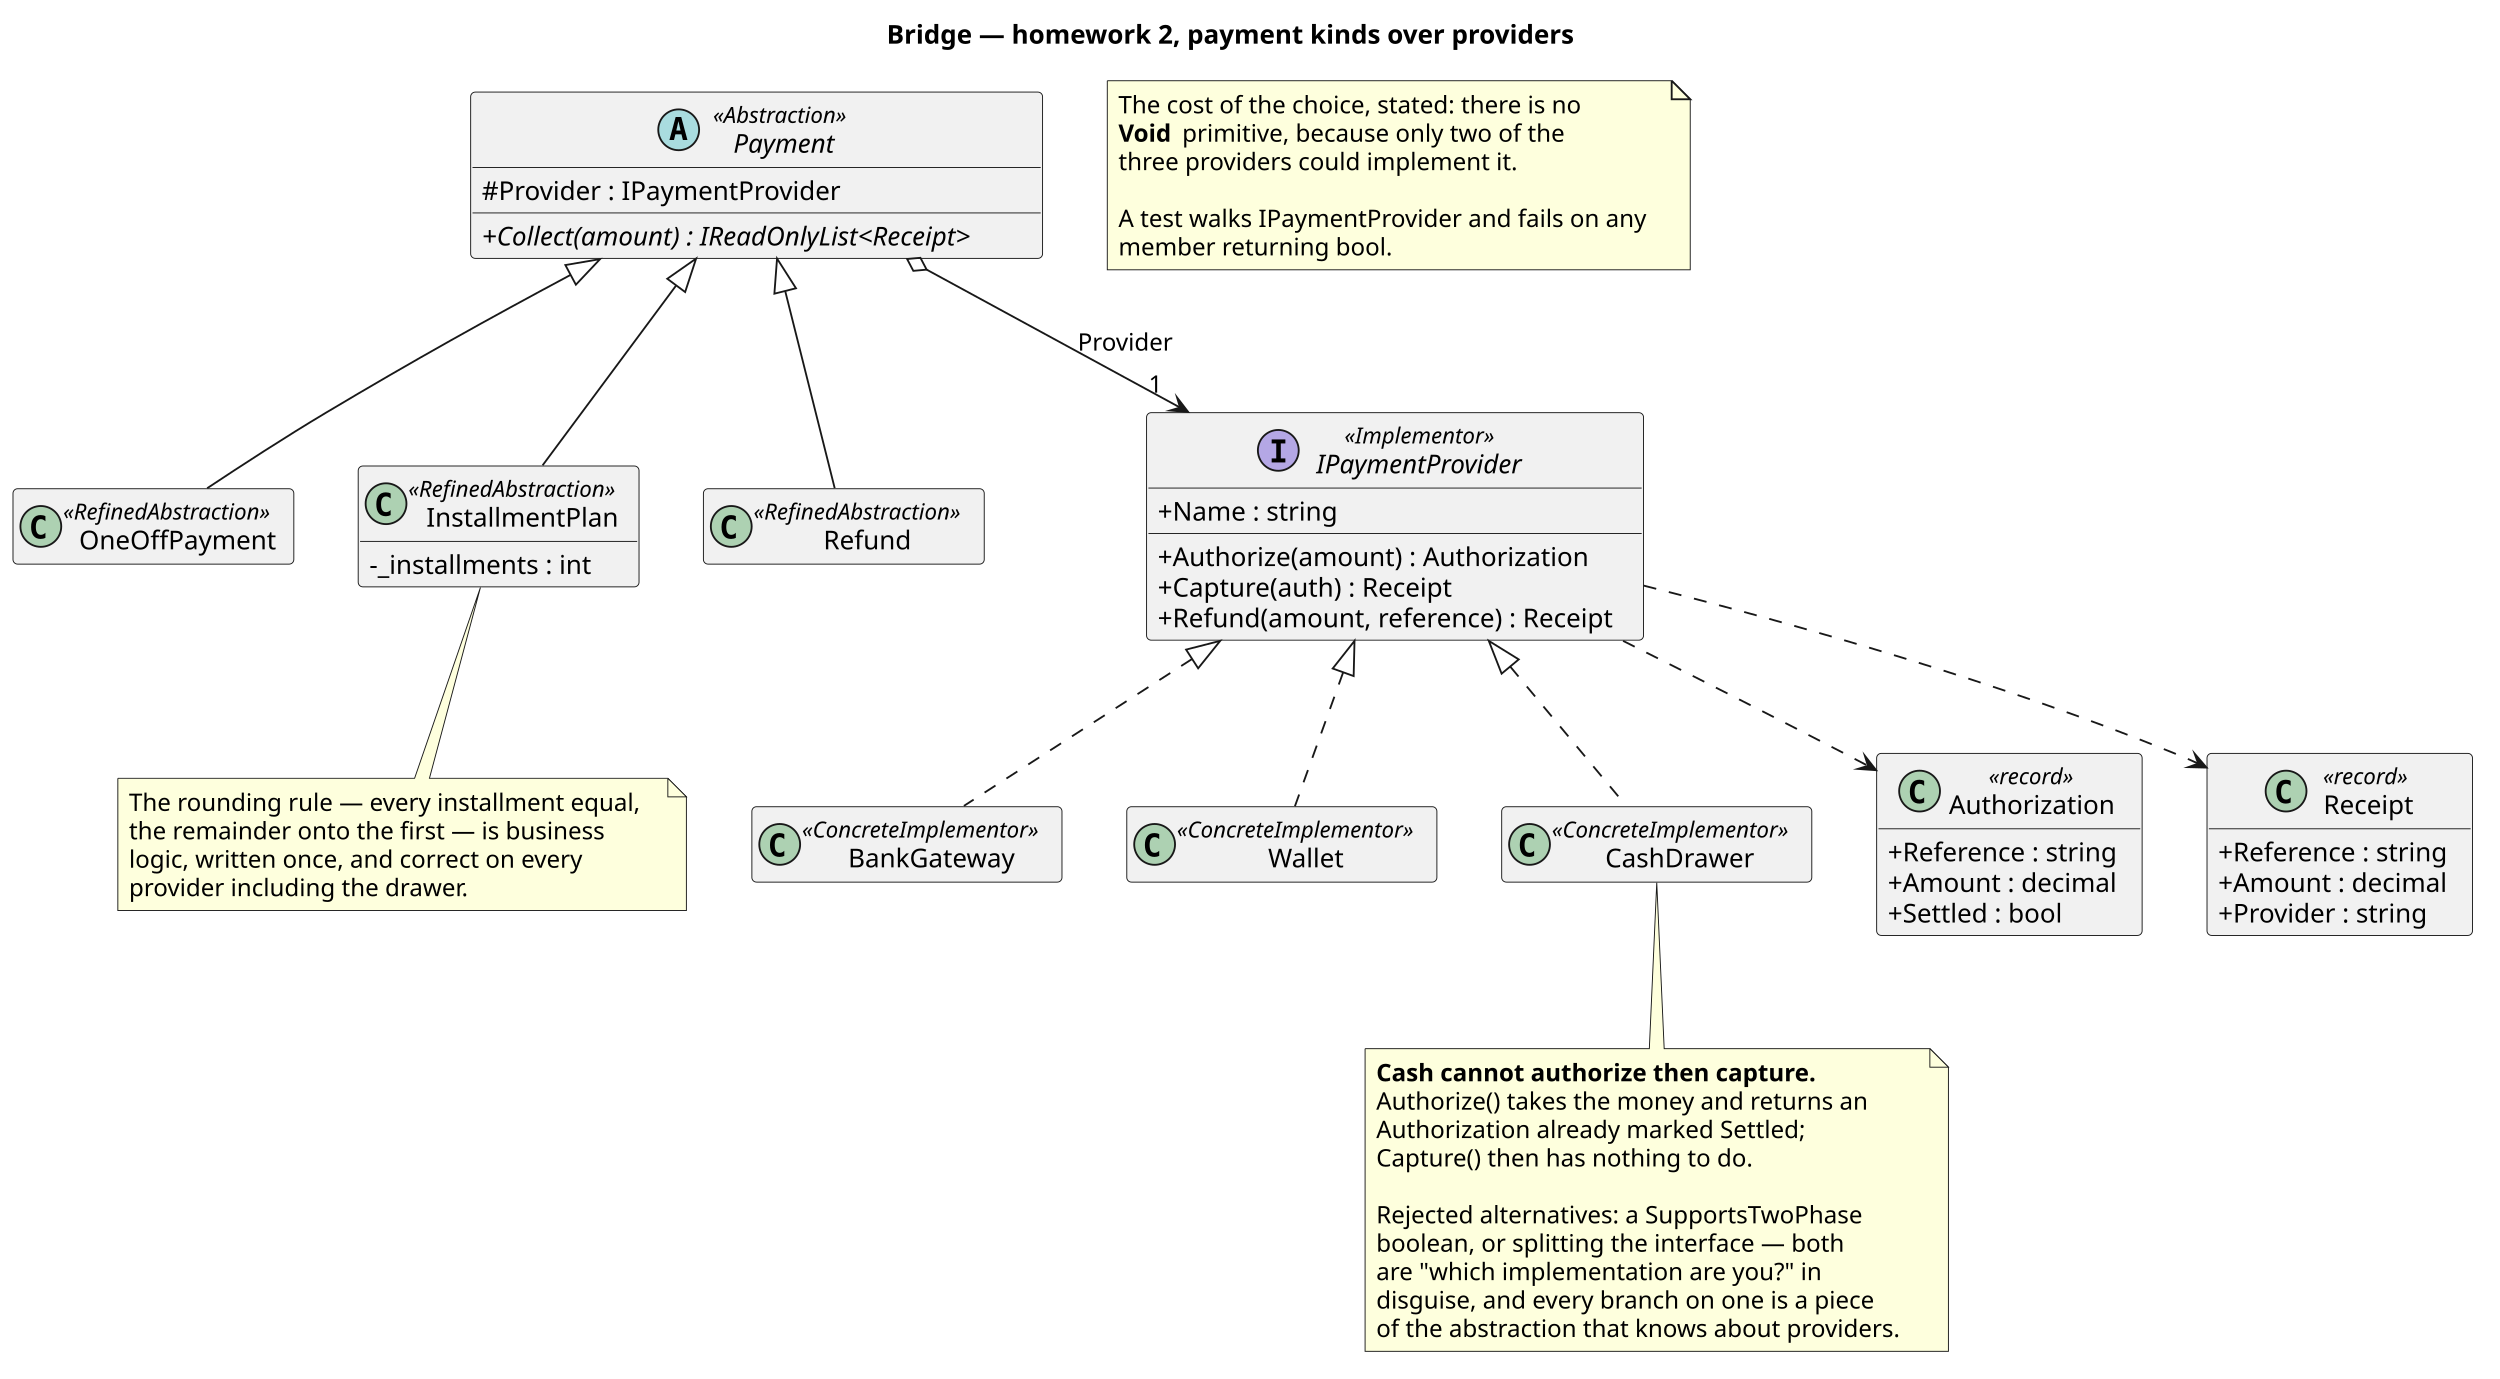
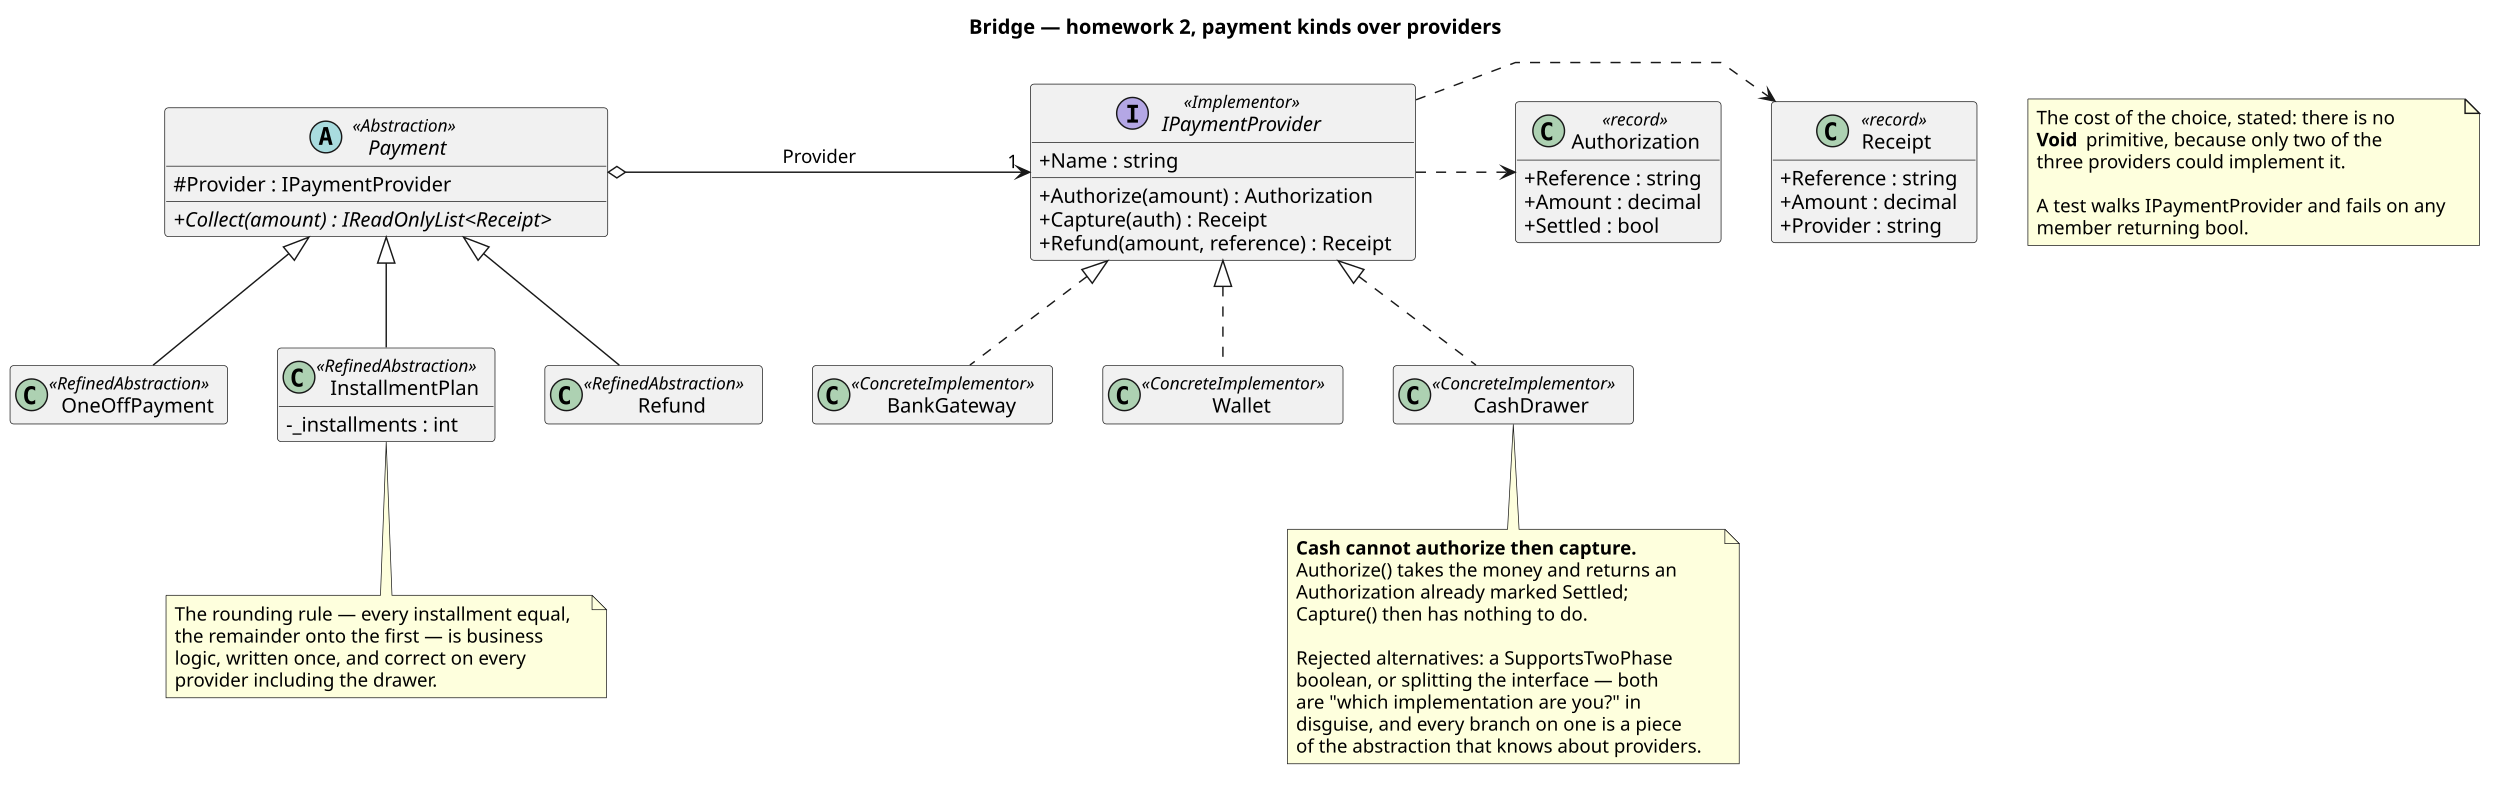
- <svg xmlns="http://www.w3.org/2000/svg" contentStyleType="text/css" data-diagram-type="CLASS" height="743px" preserveAspectRatio="none" style="width:1347px;height:743px;background:#FFFFFF;" version="1.1" viewBox="0 0 1347 743" width="1347px" zoomAndPan="magnify">
+ <svg xmlns="http://www.w3.org/2000/svg" contentStyleType="text/css" data-diagram-type="CLASS" height="546px" preserveAspectRatio="none" style="width:1739px;height:546px;background:#FFFFFF;" version="1.1" viewBox="0 0 1739 546" width="1739px" zoomAndPan="magnify">
  <defs />
  <g>
-     <g class="title" data-source-line="3">
-       <text fill="#000000" font-family="sans-serif" font-size="14" font-weight="700" lengthAdjust="spacing" textLength="384.733" x="477.722" y="23.535">Bridge — homework 2, payment kinds over providers</text>
+     <g class="title" data-source-line="4">
+       <text fill="#000000" font-family="sans-serif" font-size="14" font-weight="700" lengthAdjust="spacing" textLength="384.733" x="673.984" y="23.535">Bridge — homework 2, payment kinds over providers</text>
    </g>
-     <g class="entity" data-qualified-name="Payment" data-source-line="6" id="ent0001">
-       <rect fill="#F1F1F1" height="89.598" rx="2.5" ry="2.5" style="stroke:#181818;stroke-width:0.5;" width="308.14" x="253.59" y="49.618" />
-       <ellipse cx="365.675" cy="69.929" fill="#A9DCDF" rx="11" ry="11" style="stroke:#181818;stroke-width:1;" />
-       <path d="M365.538,65.277 L364.384,70.349 L366.7,70.349 Z M364.044,63.036 L367.04,63.036 L370.385,75.429 L367.937,75.429 L367.173,72.366 L363.894,72.366 L363.147,75.429 L360.698,75.429 Z " fill="#000000" />
-       <text fill="#000000" font-family="sans-serif" font-size="12" font-style="italic" lengthAdjust="spacing" textLength="79.471" x="384.175" y="66.22">«Abstraction»</text>
-       <text fill="#000000" font-family="sans-serif" font-size="14" font-style="italic" lengthAdjust="spacing" textLength="57.579" x="395.12" y="82.286">Payment</text>
-       <line style="stroke:#181818;stroke-width:0.5;" x1="254.59" x2="560.73" y1="90.239" y2="90.239" />
-       <text fill="#000000" font-family="sans-serif" font-size="14" lengthAdjust="spacing" textLength="195.152" x="259.59" y="107.775">#Provider : IPaymentProvider</text>
-       <line style="stroke:#181818;stroke-width:0.5;" x1="254.59" x2="560.73" y1="114.728" y2="114.728" />
-       <text fill="#000000" font-family="sans-serif" font-size="14" font-style="italic" lengthAdjust="spacing" textLength="296.14" x="259.59" y="132.263">+Collect(amount) : IReadOnlyList&lt;Receipt&gt;</text>
+     <g class="entity" data-qualified-name="Payment" data-source-line="7" id="ent0001">
+       <rect fill="#F1F1F1" height="89.598" rx="2.5" ry="2.5" style="stroke:#181818;stroke-width:0.5;" width="308.14" x="114.59" y="74.978" />
+       <ellipse cx="226.674" cy="95.289" fill="#A9DCDF" rx="11" ry="11" style="stroke:#181818;stroke-width:1;" />
+       <path d="M226.538,90.637 L225.384,95.709 L227.7,95.709 Z M225.044,88.396 L228.04,88.396 L231.385,100.789 L228.937,100.789 L228.173,97.726 L224.894,97.726 L224.147,100.789 L221.698,100.789 Z " fill="#000000" />
+       <text fill="#000000" font-family="sans-serif" font-size="12" font-style="italic" lengthAdjust="spacing" textLength="79.471" x="245.174" y="91.58">«Abstraction»</text>
+       <text fill="#000000" font-family="sans-serif" font-size="14" font-style="italic" lengthAdjust="spacing" textLength="57.579" x="256.12" y="107.646">Payment</text>
+       <line style="stroke:#181818;stroke-width:0.5;" x1="115.59" x2="421.73" y1="115.599" y2="115.599" />
+       <text fill="#000000" font-family="sans-serif" font-size="14" lengthAdjust="spacing" textLength="195.152" x="120.59" y="133.135">#Provider : IPaymentProvider</text>
+       <line style="stroke:#181818;stroke-width:0.5;" x1="115.59" x2="421.73" y1="140.088" y2="140.088" />
+       <text fill="#000000" font-family="sans-serif" font-size="14" font-style="italic" lengthAdjust="spacing" textLength="296.14" x="120.59" y="157.623">+Collect(amount) : IReadOnlyList&lt;Receipt&gt;</text>
    </g>
-     <g class="entity" data-qualified-name="OneOffPayment" data-source-line="11" id="ent0002">
-       <rect fill="#F1F1F1" height="40.621" rx="2.5" ry="2.5" style="stroke:#181818;stroke-width:0.5;" width="151.31" x="7" y="263.328" />
-       <ellipse cx="22" cy="283.639" fill="#ADD1B2" rx="11" ry="11" style="stroke:#181818;stroke-width:1;" />
-       <path d="M24.473,289.782 Q23.892,290.081 23.253,290.23 Q22.614,290.38 21.908,290.38 Q19.401,290.38 18.081,288.728 Q16.762,287.076 16.762,283.955 Q16.762,280.825 18.081,279.173 Q19.401,277.522 21.908,277.522 Q22.614,277.522 23.261,277.671 Q23.909,277.82 24.473,278.119 L24.473,280.842 Q23.842,280.261 23.249,279.991 Q22.655,279.721 22.024,279.721 Q20.68,279.721 19.995,280.788 Q19.31,281.855 19.31,283.955 Q19.31,286.046 19.995,287.113 Q20.68,288.18 22.024,288.18 Q22.655,288.18 23.249,287.91 Q23.842,287.64 24.473,287.059 Z " fill="#000000" />
-       <text fill="#000000" font-family="sans-serif" font-size="12" font-style="italic" lengthAdjust="spacing" textLength="123.311" x="34" y="279.93">«RefinedAbstraction»</text>
-       <text fill="#000000" font-family="sans-serif" font-size="14" lengthAdjust="spacing" textLength="106.114" x="42.598" y="295.996">OneOffPayment</text>
+     <g class="entity" data-qualified-name="OneOffPayment" data-source-line="12" id="ent0002">
+       <rect fill="#F1F1F1" height="40.621" rx="2.5" ry="2.5" style="stroke:#181818;stroke-width:0.5;" width="151.31" x="7" y="254.308" />
+       <ellipse cx="22" cy="274.619" fill="#ADD1B2" rx="11" ry="11" style="stroke:#181818;stroke-width:1;" />
+       <path d="M24.473,280.762 Q23.892,281.061 23.253,281.21 Q22.614,281.36 21.908,281.36 Q19.401,281.36 18.081,279.708 Q16.762,278.056 16.762,274.935 Q16.762,271.805 18.081,270.154 Q19.401,268.502 21.908,268.502 Q22.614,268.502 23.261,268.651 Q23.909,268.8 24.473,269.099 L24.473,271.822 Q23.842,271.241 23.249,270.971 Q22.655,270.701 22.024,270.701 Q20.68,270.701 19.995,271.768 Q19.31,272.835 19.31,274.935 Q19.31,277.026 19.995,278.093 Q20.68,279.16 22.024,279.16 Q22.655,279.16 23.249,278.89 Q23.842,278.62 24.473,278.039 Z " fill="#000000" />
+       <text fill="#000000" font-family="sans-serif" font-size="12" font-style="italic" lengthAdjust="spacing" textLength="123.311" x="34" y="270.91">«RefinedAbstraction»</text>
+       <text fill="#000000" font-family="sans-serif" font-size="14" lengthAdjust="spacing" textLength="106.114" x="42.598" y="286.976">OneOffPayment</text>
    </g>
-     <g class="entity" data-qualified-name="InstallmentPlan" data-source-line="12" id="ent0003">
-       <rect fill="#F1F1F1" height="65.109" rx="2.5" ry="2.5" style="stroke:#181818;stroke-width:0.5;" width="151.31" x="193" y="251.088" />
-       <ellipse cx="208" cy="271.399" fill="#ADD1B2" rx="11" ry="11" style="stroke:#181818;stroke-width:1;" />
-       <path d="M210.473,277.542 Q209.892,277.841 209.253,277.99 Q208.614,278.14 207.908,278.14 Q205.401,278.14 204.082,276.488 Q202.762,274.836 202.762,271.715 Q202.762,268.585 204.082,266.933 Q205.401,265.282 207.908,265.282 Q208.614,265.282 209.261,265.431 Q209.909,265.58 210.473,265.879 L210.473,268.602 Q209.842,268.021 209.249,267.751 Q208.655,267.481 208.024,267.481 Q206.68,267.481 205.995,268.548 Q205.31,269.615 205.31,271.715 Q205.31,273.807 205.995,274.873 Q206.68,275.94 208.024,275.94 Q208.655,275.94 209.249,275.67 Q209.842,275.4 210.473,274.819 Z " fill="#000000" />
-       <text fill="#000000" font-family="sans-serif" font-size="12" font-style="italic" lengthAdjust="spacing" textLength="123.311" x="220" y="267.69">«RefinedAbstraction»</text>
-       <text fill="#000000" font-family="sans-serif" font-size="14" lengthAdjust="spacing" textLength="103.92" x="229.695" y="283.756">InstallmentPlan</text>
-       <line style="stroke:#181818;stroke-width:0.5;" x1="194" x2="343.31" y1="291.709" y2="291.709" />
-       <text fill="#000000" font-family="sans-serif" font-size="14" lengthAdjust="spacing" textLength="129.227" x="199" y="309.245">-_installments : int</text>
+     <g class="entity" data-qualified-name="InstallmentPlan" data-source-line="13" id="ent0003">
+       <rect fill="#F1F1F1" height="65.109" rx="2.5" ry="2.5" style="stroke:#181818;stroke-width:0.5;" width="151.31" x="193" y="242.068" />
+       <ellipse cx="208" cy="262.379" fill="#ADD1B2" rx="11" ry="11" style="stroke:#181818;stroke-width:1;" />
+       <path d="M210.473,268.522 Q209.892,268.821 209.253,268.97 Q208.614,269.12 207.908,269.12 Q205.401,269.12 204.082,267.468 Q202.762,265.816 202.762,262.695 Q202.762,259.565 204.082,257.913 Q205.401,256.262 207.908,256.262 Q208.614,256.262 209.261,256.411 Q209.909,256.56 210.473,256.859 L210.473,259.582 Q209.842,259.001 209.249,258.731 Q208.655,258.461 208.024,258.461 Q206.68,258.461 205.995,259.528 Q205.31,260.595 205.31,262.695 Q205.31,264.786 205.995,265.853 Q206.68,266.92 208.024,266.92 Q208.655,266.92 209.249,266.65 Q209.842,266.38 210.473,265.799 Z " fill="#000000" />
+       <text fill="#000000" font-family="sans-serif" font-size="12" font-style="italic" lengthAdjust="spacing" textLength="123.311" x="220" y="258.67">«RefinedAbstraction»</text>
+       <text fill="#000000" font-family="sans-serif" font-size="14" lengthAdjust="spacing" textLength="103.92" x="229.695" y="274.736">InstallmentPlan</text>
+       <line style="stroke:#181818;stroke-width:0.5;" x1="194" x2="343.31" y1="282.689" y2="282.689" />
+       <text fill="#000000" font-family="sans-serif" font-size="14" lengthAdjust="spacing" textLength="129.227" x="199" y="300.224">-_installments : int</text>
    </g>
-     <g class="entity" data-qualified-name="Refund" data-source-line="15" id="ent0004">
-       <rect fill="#F1F1F1" height="40.621" rx="2.5" ry="2.5" style="stroke:#181818;stroke-width:0.5;" width="151.31" x="379" y="263.328" />
-       <ellipse cx="394" cy="283.639" fill="#ADD1B2" rx="11" ry="11" style="stroke:#181818;stroke-width:1;" />
-       <path d="M396.473,289.782 Q395.892,290.081 395.253,290.23 Q394.614,290.38 393.908,290.38 Q391.401,290.38 390.082,288.728 Q388.762,287.076 388.762,283.955 Q388.762,280.825 390.082,279.173 Q391.401,277.522 393.908,277.522 Q394.614,277.522 395.261,277.671 Q395.909,277.82 396.473,278.119 L396.473,280.842 Q395.842,280.261 395.249,279.991 Q394.655,279.721 394.024,279.721 Q392.68,279.721 391.995,280.788 Q391.31,281.855 391.31,283.955 Q391.31,286.046 391.995,287.113 Q392.68,288.18 394.024,288.18 Q394.655,288.18 395.249,287.91 Q395.842,287.64 396.473,287.059 Z " fill="#000000" />
-       <text fill="#000000" font-family="sans-serif" font-size="12" font-style="italic" lengthAdjust="spacing" textLength="123.311" x="406" y="279.93">«RefinedAbstraction»</text>
-       <text fill="#000000" font-family="sans-serif" font-size="14" lengthAdjust="spacing" textLength="47.988" x="443.661" y="295.996">Refund</text>
+     <g class="entity" data-qualified-name="Refund" data-source-line="16" id="ent0004">
+       <rect fill="#F1F1F1" height="40.621" rx="2.5" ry="2.5" style="stroke:#181818;stroke-width:0.5;" width="151.31" x="379" y="254.308" />
+       <ellipse cx="394" cy="274.619" fill="#ADD1B2" rx="11" ry="11" style="stroke:#181818;stroke-width:1;" />
+       <path d="M396.473,280.762 Q395.892,281.061 395.253,281.21 Q394.614,281.36 393.908,281.36 Q391.401,281.36 390.082,279.708 Q388.762,278.056 388.762,274.935 Q388.762,271.805 390.082,270.154 Q391.401,268.502 393.908,268.502 Q394.614,268.502 395.261,268.651 Q395.909,268.8 396.473,269.099 L396.473,271.822 Q395.842,271.241 395.249,270.971 Q394.655,270.701 394.024,270.701 Q392.68,270.701 391.995,271.768 Q391.31,272.835 391.31,274.935 Q391.31,277.026 391.995,278.093 Q392.68,279.16 394.024,279.16 Q394.655,279.16 395.249,278.89 Q395.842,278.62 396.473,278.039 Z " fill="#000000" />
+       <text fill="#000000" font-family="sans-serif" font-size="12" font-style="italic" lengthAdjust="spacing" textLength="123.311" x="406" y="270.91">«RefinedAbstraction»</text>
+       <text fill="#000000" font-family="sans-serif" font-size="14" lengthAdjust="spacing" textLength="47.988" x="443.661" y="286.976">Refund</text>
    </g>
-     <g class="entity" data-qualified-name="IPaymentProvider" data-source-line="17" id="ent0005">
-       <rect fill="#F1F1F1" height="122.574" rx="2.5" ry="2.5" style="stroke:#181818;stroke-width:0.5;" width="267.767" x="617.77" y="222.348" />
-       <ellipse cx="688.747" cy="242.659" fill="#B4A7E5" rx="11" ry="11" style="stroke:#181818;stroke-width:1;" />
-       <path d="M685.175,238.924 L685.175,236.766 L692.555,236.766 L692.555,238.924 L690.089,238.924 L690.089,247.001 L692.555,247.001 L692.555,249.159 L685.175,249.159 L685.175,247.001 L687.641,247.001 L687.641,238.924 Z " fill="#000000" />
-       <text fill="#000000" font-family="sans-serif" font-size="12" font-style="italic" lengthAdjust="spacing" textLength="87.047" x="724.38" y="238.95">«Implementor»</text>
-       <text fill="#000000" font-family="sans-serif" font-size="14" font-style="italic" lengthAdjust="spacing" textLength="117.311" x="709.247" y="255.016">IPaymentProvider</text>
-       <line style="stroke:#181818;stroke-width:0.5;" x1="618.77" x2="884.537" y1="262.969" y2="262.969" />
-       <text fill="#000000" font-family="sans-serif" font-size="14" lengthAdjust="spacing" textLength="102.929" x="623.77" y="280.505">+Name : string</text>
-       <line style="stroke:#181818;stroke-width:0.5;" x1="618.77" x2="884.537" y1="287.458" y2="287.458" />
-       <text fill="#000000" font-family="sans-serif" font-size="14" lengthAdjust="spacing" textLength="244.986" x="623.77" y="304.993">+Authorize(amount) : Authorization</text>
-       <text fill="#000000" font-family="sans-serif" font-size="14" lengthAdjust="spacing" textLength="167.269" x="623.77" y="321.481">+Capture(auth) : Receipt</text>
-       <text fill="#000000" font-family="sans-serif" font-size="14" lengthAdjust="spacing" textLength="255.767" x="623.77" y="337.969">+Refund(amount, reference) : Receipt</text>
+     <g class="entity" data-qualified-name="IPaymentProvider" data-source-line="18" id="ent0005">
+       <rect fill="#F1F1F1" height="122.574" rx="2.5" ry="2.5" style="stroke:#181818;stroke-width:0.5;" width="267.767" x="716.77" y="58.488" />
+       <ellipse cx="787.747" cy="78.799" fill="#B4A7E5" rx="11" ry="11" style="stroke:#181818;stroke-width:1;" />
+       <path d="M784.175,75.064 L784.175,72.906 L791.555,72.906 L791.555,75.064 L789.089,75.064 L789.089,83.141 L791.555,83.141 L791.555,85.299 L784.175,85.299 L784.175,83.141 L786.641,83.141 L786.641,75.064 Z " fill="#000000" />
+       <text fill="#000000" font-family="sans-serif" font-size="12" font-style="italic" lengthAdjust="spacing" textLength="87.047" x="823.38" y="75.09">«Implementor»</text>
+       <text fill="#000000" font-family="sans-serif" font-size="14" font-style="italic" lengthAdjust="spacing" textLength="117.311" x="808.247" y="91.156">IPaymentProvider</text>
+       <line style="stroke:#181818;stroke-width:0.5;" x1="717.77" x2="983.537" y1="99.109" y2="99.109" />
+       <text fill="#000000" font-family="sans-serif" font-size="14" lengthAdjust="spacing" textLength="102.929" x="722.77" y="116.644">+Name : string</text>
+       <line style="stroke:#181818;stroke-width:0.5;" x1="717.77" x2="983.537" y1="123.598" y2="123.598" />
+       <text fill="#000000" font-family="sans-serif" font-size="14" lengthAdjust="spacing" textLength="244.986" x="722.77" y="141.133">+Authorize(amount) : Authorization</text>
+       <text fill="#000000" font-family="sans-serif" font-size="14" lengthAdjust="spacing" textLength="167.269" x="722.77" y="157.621">+Capture(auth) : Receipt</text>
+       <text fill="#000000" font-family="sans-serif" font-size="14" lengthAdjust="spacing" textLength="255.767" x="722.77" y="174.109">+Refund(amount, reference) : Receipt</text>
    </g>
-     <g class="entity" data-qualified-name="BankGateway" data-source-line="24" id="ent0006">
-       <rect fill="#F1F1F1" height="40.621" rx="2.5" ry="2.5" style="stroke:#181818;stroke-width:0.5;" width="167.084" x="405.11" y="434.658" />
-       <ellipse cx="420.11" cy="454.969" fill="#ADD1B2" rx="11" ry="11" style="stroke:#181818;stroke-width:1;" />
-       <path d="M422.583,461.112 Q422.002,461.411 421.363,461.56 Q420.724,461.71 420.018,461.71 Q417.511,461.71 416.192,460.058 Q414.872,458.406 414.872,455.285 Q414.872,452.155 416.192,450.503 Q417.511,448.852 420.018,448.852 Q420.724,448.852 421.371,449.001 Q422.019,449.151 422.583,449.449 L422.583,452.172 Q421.952,451.591 421.359,451.321 Q420.765,451.051 420.134,451.051 Q418.79,451.051 418.105,452.118 Q417.42,453.185 417.42,455.285 Q417.42,457.377 418.105,458.443 Q418.79,459.51 420.134,459.51 Q420.765,459.51 421.359,459.24 Q421.952,458.97 422.583,458.389 Z " fill="#000000" />
-       <text fill="#000000" font-family="sans-serif" font-size="12" font-style="italic" lengthAdjust="spacing" textLength="139.084" x="432.11" y="451.26">«ConcreteImplementor»</text>
-       <text fill="#000000" font-family="sans-serif" font-size="14" lengthAdjust="spacing" textLength="89.373" x="456.966" y="467.326">BankGateway</text>
+     <g class="entity" data-qualified-name="BankGateway" data-source-line="25" id="ent0006">
+       <rect fill="#F1F1F1" height="40.621" rx="2.5" ry="2.5" style="stroke:#181818;stroke-width:0.5;" width="167.084" x="565.11" y="254.308" />
+       <ellipse cx="580.11" cy="274.619" fill="#ADD1B2" rx="11" ry="11" style="stroke:#181818;stroke-width:1;" />
+       <path d="M582.583,280.762 Q582.002,281.061 581.363,281.21 Q580.724,281.36 580.018,281.36 Q577.511,281.36 576.192,279.708 Q574.872,278.056 574.872,274.935 Q574.872,271.805 576.192,270.154 Q577.511,268.502 580.018,268.502 Q580.724,268.502 581.371,268.651 Q582.019,268.8 582.583,269.099 L582.583,271.822 Q581.952,271.241 581.359,270.971 Q580.765,270.701 580.134,270.701 Q578.79,270.701 578.105,271.768 Q577.42,272.835 577.42,274.935 Q577.42,277.026 578.105,278.093 Q578.79,279.16 580.134,279.16 Q580.765,279.16 581.359,278.89 Q581.952,278.62 582.583,278.039 Z " fill="#000000" />
+       <text fill="#000000" font-family="sans-serif" font-size="12" font-style="italic" lengthAdjust="spacing" textLength="139.084" x="592.11" y="270.91">«ConcreteImplementor»</text>
+       <text fill="#000000" font-family="sans-serif" font-size="14" lengthAdjust="spacing" textLength="89.373" x="616.966" y="286.976">BankGateway</text>
    </g>
-     <g class="entity" data-qualified-name="Wallet" data-source-line="25" id="ent0007">
-       <rect fill="#F1F1F1" height="40.621" rx="2.5" ry="2.5" style="stroke:#181818;stroke-width:0.5;" width="167.084" x="607.11" y="434.658" />
-       <ellipse cx="622.11" cy="454.969" fill="#ADD1B2" rx="11" ry="11" style="stroke:#181818;stroke-width:1;" />
-       <path d="M624.583,461.112 Q624.002,461.411 623.363,461.56 Q622.724,461.71 622.018,461.71 Q619.511,461.71 618.192,460.058 Q616.872,458.406 616.872,455.285 Q616.872,452.155 618.192,450.503 Q619.511,448.852 622.018,448.852 Q622.724,448.852 623.371,449.001 Q624.019,449.151 624.583,449.449 L624.583,452.172 Q623.952,451.591 623.359,451.321 Q622.765,451.051 622.134,451.051 Q620.79,451.051 620.105,452.118 Q619.42,453.185 619.42,455.285 Q619.42,457.377 620.105,458.443 Q620.79,459.51 622.134,459.51 Q622.765,459.51 623.359,459.24 Q623.952,458.97 624.583,458.389 Z " fill="#000000" />
-       <text fill="#000000" font-family="sans-serif" font-size="12" font-style="italic" lengthAdjust="spacing" textLength="139.084" x="634.11" y="451.26">«ConcreteImplementor»</text>
-       <text fill="#000000" font-family="sans-serif" font-size="14" lengthAdjust="spacing" textLength="40.838" x="683.233" y="467.326">Wallet</text>
+     <g class="entity" data-qualified-name="Wallet" data-source-line="26" id="ent0007">
+       <rect fill="#F1F1F1" height="40.621" rx="2.5" ry="2.5" style="stroke:#181818;stroke-width:0.5;" width="167.084" x="767.11" y="254.308" />
+       <ellipse cx="782.11" cy="274.619" fill="#ADD1B2" rx="11" ry="11" style="stroke:#181818;stroke-width:1;" />
+       <path d="M784.583,280.762 Q784.002,281.061 783.363,281.21 Q782.724,281.36 782.018,281.36 Q779.511,281.36 778.192,279.708 Q776.872,278.056 776.872,274.935 Q776.872,271.805 778.192,270.154 Q779.511,268.502 782.018,268.502 Q782.724,268.502 783.371,268.651 Q784.019,268.8 784.583,269.099 L784.583,271.822 Q783.952,271.241 783.359,270.971 Q782.765,270.701 782.134,270.701 Q780.79,270.701 780.105,271.768 Q779.42,272.835 779.42,274.935 Q779.42,277.026 780.105,278.093 Q780.79,279.16 782.134,279.16 Q782.765,279.16 783.359,278.89 Q783.952,278.62 784.583,278.039 Z " fill="#000000" />
+       <text fill="#000000" font-family="sans-serif" font-size="12" font-style="italic" lengthAdjust="spacing" textLength="139.084" x="794.11" y="270.91">«ConcreteImplementor»</text>
+       <text fill="#000000" font-family="sans-serif" font-size="14" lengthAdjust="spacing" textLength="40.838" x="843.233" y="286.976">Wallet</text>
    </g>
-     <g class="entity" data-qualified-name="CashDrawer" data-source-line="26" id="ent0008">
-       <rect fill="#F1F1F1" height="40.621" rx="2.5" ry="2.5" style="stroke:#181818;stroke-width:0.5;" width="167.084" x="809.11" y="434.658" />
-       <ellipse cx="824.11" cy="454.969" fill="#ADD1B2" rx="11" ry="11" style="stroke:#181818;stroke-width:1;" />
-       <path d="M826.583,461.112 Q826.002,461.411 825.363,461.56 Q824.724,461.71 824.018,461.71 Q821.511,461.71 820.192,460.058 Q818.872,458.406 818.872,455.285 Q818.872,452.155 820.192,450.503 Q821.511,448.852 824.018,448.852 Q824.724,448.852 825.371,449.001 Q826.019,449.151 826.583,449.449 L826.583,452.172 Q825.952,451.591 825.359,451.321 Q824.765,451.051 824.134,451.051 Q822.79,451.051 822.105,452.118 Q821.42,453.185 821.42,455.285 Q821.42,457.377 822.105,458.443 Q822.79,459.51 824.134,459.51 Q824.765,459.51 825.359,459.24 Q825.952,458.97 826.583,458.389 Z " fill="#000000" />
-       <text fill="#000000" font-family="sans-serif" font-size="12" font-style="italic" lengthAdjust="spacing" textLength="139.084" x="836.11" y="451.26">«ConcreteImplementor»</text>
-       <text fill="#000000" font-family="sans-serif" font-size="14" lengthAdjust="spacing" textLength="81.505" x="864.9" y="467.326">CashDrawer</text>
+     <g class="entity" data-qualified-name="CashDrawer" data-source-line="27" id="ent0008">
+       <rect fill="#F1F1F1" height="40.621" rx="2.5" ry="2.5" style="stroke:#181818;stroke-width:0.5;" width="167.084" x="969.11" y="254.308" />
+       <ellipse cx="984.11" cy="274.619" fill="#ADD1B2" rx="11" ry="11" style="stroke:#181818;stroke-width:1;" />
+       <path d="M986.583,280.762 Q986.002,281.061 985.363,281.21 Q984.724,281.36 984.018,281.36 Q981.511,281.36 980.192,279.708 Q978.872,278.056 978.872,274.935 Q978.872,271.805 980.192,270.154 Q981.511,268.502 984.018,268.502 Q984.724,268.502 985.371,268.651 Q986.019,268.8 986.583,269.099 L986.583,271.822 Q985.952,271.241 985.359,270.971 Q984.765,270.701 984.134,270.701 Q982.79,270.701 982.105,271.768 Q981.42,272.835 981.42,274.935 Q981.42,277.026 982.105,278.093 Q982.79,279.16 984.134,279.16 Q984.765,279.16 985.359,278.89 Q985.952,278.62 986.583,278.039 Z " fill="#000000" />
+       <text fill="#000000" font-family="sans-serif" font-size="12" font-style="italic" lengthAdjust="spacing" textLength="139.084" x="996.11" y="270.91">«ConcreteImplementor»</text>
+       <text fill="#000000" font-family="sans-serif" font-size="14" lengthAdjust="spacing" textLength="81.505" x="1024.9" y="286.976">CashDrawer</text>
    </g>
-     <g class="entity" data-qualified-name="Authorization" data-source-line="28" id="ent0009">
-       <rect fill="#F1F1F1" height="98.086" rx="2.5" ry="2.5" style="stroke:#181818;stroke-width:0.5;" width="143.038" x="1011.14" y="405.928" />
-       <ellipse cx="1034.268" cy="426.239" fill="#ADD1B2" rx="11" ry="11" style="stroke:#181818;stroke-width:1;" />
-       <path d="M1036.741,432.382 Q1036.16,432.681 1035.521,432.83 Q1034.882,432.98 1034.176,432.98 Q1031.669,432.98 1030.35,431.328 Q1029.03,429.676 1029.03,426.555 Q1029.03,423.425 1030.35,421.774 Q1031.669,420.122 1034.176,420.122 Q1034.882,420.122 1035.529,420.271 Q1036.177,420.421 1036.741,420.719 L1036.741,423.442 Q1036.11,422.861 1035.517,422.591 Q1034.923,422.321 1034.293,422.321 Q1032.948,422.321 1032.263,423.388 Q1031.578,424.455 1031.578,426.555 Q1031.578,428.647 1032.263,429.713 Q1032.948,430.78 1034.293,430.78 Q1034.923,430.78 1035.517,430.51 Q1036.11,430.24 1036.741,429.659 Z " fill="#000000" />
-       <text fill="#000000" font-family="sans-serif" font-size="12" font-style="italic" lengthAdjust="spacing" textLength="50.15" x="1071.487" y="422.53">«record»</text>
-       <text fill="#000000" font-family="sans-serif" font-size="14" lengthAdjust="spacing" textLength="92.976" x="1050.074" y="438.596">Authorization</text>
-       <line style="stroke:#181818;stroke-width:0.5;" x1="1012.14" x2="1153.178" y1="446.549" y2="446.549" />
-       <text fill="#000000" font-family="sans-serif" font-size="14" lengthAdjust="spacing" textLength="130.772" x="1017.14" y="464.084">+Reference : string</text>
-       <text fill="#000000" font-family="sans-serif" font-size="14" lengthAdjust="spacing" textLength="131.038" x="1017.14" y="480.573">+Amount : decimal</text>
-       <text fill="#000000" font-family="sans-serif" font-size="14" lengthAdjust="spacing" textLength="100.946" x="1017.14" y="497.061">+Settled : bool</text>
+     <g class="entity" data-qualified-name="Authorization" data-source-line="29" id="ent0009">
+       <rect fill="#F1F1F1" height="98.086" rx="2.5" ry="2.5" style="stroke:#181818;stroke-width:0.5;" width="143.038" x="1054.14" y="70.738" />
+       <ellipse cx="1077.268" cy="91.049" fill="#ADD1B2" rx="11" ry="11" style="stroke:#181818;stroke-width:1;" />
+       <path d="M1079.741,97.192 Q1079.16,97.491 1078.521,97.64 Q1077.882,97.79 1077.176,97.79 Q1074.669,97.79 1073.35,96.138 Q1072.03,94.486 1072.03,91.365 Q1072.03,88.235 1073.35,86.584 Q1074.669,84.932 1077.176,84.932 Q1077.882,84.932 1078.529,85.081 Q1079.177,85.231 1079.741,85.529 L1079.741,88.252 Q1079.11,87.671 1078.517,87.401 Q1077.923,87.131 1077.293,87.131 Q1075.948,87.131 1075.263,88.198 Q1074.578,89.265 1074.578,91.365 Q1074.578,93.457 1075.263,94.523 Q1075.948,95.59 1077.293,95.59 Q1077.923,95.59 1078.517,95.32 Q1079.11,95.05 1079.741,94.469 Z " fill="#000000" />
+       <text fill="#000000" font-family="sans-serif" font-size="12" font-style="italic" lengthAdjust="spacing" textLength="50.15" x="1114.487" y="87.34">«record»</text>
+       <text fill="#000000" font-family="sans-serif" font-size="14" lengthAdjust="spacing" textLength="92.976" x="1093.074" y="103.406">Authorization</text>
+       <line style="stroke:#181818;stroke-width:0.5;" x1="1055.14" x2="1196.178" y1="111.359" y2="111.359" />
+       <text fill="#000000" font-family="sans-serif" font-size="14" lengthAdjust="spacing" textLength="130.772" x="1060.14" y="128.894">+Reference : string</text>
+       <text fill="#000000" font-family="sans-serif" font-size="14" lengthAdjust="spacing" textLength="131.038" x="1060.14" y="145.383">+Amount : decimal</text>
+       <text fill="#000000" font-family="sans-serif" font-size="14" lengthAdjust="spacing" textLength="100.946" x="1060.14" y="161.871">+Settled : bool</text>
    </g>
-     <g class="entity" data-qualified-name="Receipt" data-source-line="33" id="ent0010">
-       <rect fill="#F1F1F1" height="98.086" rx="2.5" ry="2.5" style="stroke:#181818;stroke-width:0.5;" width="143.038" x="1189.14" y="405.928" />
-       <ellipse cx="1231.734" cy="426.239" fill="#ADD1B2" rx="11" ry="11" style="stroke:#181818;stroke-width:1;" />
-       <path d="M1234.207,432.382 Q1233.626,432.681 1232.987,432.83 Q1232.348,432.98 1231.642,432.98 Q1229.136,432.98 1227.816,431.328 Q1226.496,429.676 1226.496,426.555 Q1226.496,423.425 1227.816,421.774 Q1229.136,420.122 1231.642,420.122 Q1232.348,420.122 1232.995,420.271 Q1233.643,420.421 1234.207,420.719 L1234.207,423.442 Q1233.576,422.861 1232.983,422.591 Q1232.389,422.321 1231.759,422.321 Q1230.414,422.321 1229.729,423.388 Q1229.044,424.455 1229.044,426.555 Q1229.044,428.647 1229.729,429.713 Q1230.414,430.78 1231.759,430.78 Q1232.389,430.78 1232.983,430.51 Q1233.576,430.24 1234.207,429.659 Z " fill="#000000" />
-       <text fill="#000000" font-family="sans-serif" font-size="12" font-style="italic" lengthAdjust="spacing" textLength="50.15" x="1251.65" y="422.53">«record»</text>
-       <text fill="#000000" font-family="sans-serif" font-size="14" lengthAdjust="spacing" textLength="49.718" x="1251.866" y="438.596">Receipt</text>
-       <line style="stroke:#181818;stroke-width:0.5;" x1="1190.14" x2="1331.178" y1="446.549" y2="446.549" />
-       <text fill="#000000" font-family="sans-serif" font-size="14" lengthAdjust="spacing" textLength="130.772" x="1195.14" y="464.084">+Reference : string</text>
-       <text fill="#000000" font-family="sans-serif" font-size="14" lengthAdjust="spacing" textLength="131.038" x="1195.14" y="480.573">+Amount : decimal</text>
-       <text fill="#000000" font-family="sans-serif" font-size="14" lengthAdjust="spacing" textLength="119.684" x="1195.14" y="497.061">+Provider : string</text>
+     <g class="entity" data-qualified-name="Receipt" data-source-line="34" id="ent0010">
+       <rect fill="#F1F1F1" height="98.086" rx="2.5" ry="2.5" style="stroke:#181818;stroke-width:0.5;" width="143.038" x="1232.14" y="70.738" />
+       <ellipse cx="1274.734" cy="91.049" fill="#ADD1B2" rx="11" ry="11" style="stroke:#181818;stroke-width:1;" />
+       <path d="M1277.207,97.192 Q1276.626,97.491 1275.987,97.64 Q1275.348,97.79 1274.642,97.79 Q1272.136,97.79 1270.816,96.138 Q1269.496,94.486 1269.496,91.365 Q1269.496,88.235 1270.816,86.584 Q1272.136,84.932 1274.642,84.932 Q1275.348,84.932 1275.995,85.081 Q1276.643,85.231 1277.207,85.529 L1277.207,88.252 Q1276.576,87.671 1275.983,87.401 Q1275.389,87.131 1274.759,87.131 Q1273.414,87.131 1272.729,88.198 Q1272.044,89.265 1272.044,91.365 Q1272.044,93.457 1272.729,94.523 Q1273.414,95.59 1274.759,95.59 Q1275.389,95.59 1275.983,95.32 Q1276.576,95.05 1277.207,94.469 Z " fill="#000000" />
+       <text fill="#000000" font-family="sans-serif" font-size="12" font-style="italic" lengthAdjust="spacing" textLength="50.15" x="1294.65" y="87.34">«record»</text>
+       <text fill="#000000" font-family="sans-serif" font-size="14" lengthAdjust="spacing" textLength="49.718" x="1294.866" y="103.406">Receipt</text>
+       <line style="stroke:#181818;stroke-width:0.5;" x1="1233.14" x2="1374.178" y1="111.359" y2="111.359" />
+       <text fill="#000000" font-family="sans-serif" font-size="14" lengthAdjust="spacing" textLength="130.772" x="1238.14" y="128.894">+Reference : string</text>
+       <text fill="#000000" font-family="sans-serif" font-size="14" lengthAdjust="spacing" textLength="131.038" x="1238.14" y="145.383">+Amount : decimal</text>
+       <text fill="#000000" font-family="sans-serif" font-size="14" lengthAdjust="spacing" textLength="119.684" x="1238.14" y="161.871">+Provider : string</text>
    </g>
-     <g class="entity" data-qualified-name="GMN20" data-source-line="50" id="ent0021">
-       <path d="M735.51,565.008 L735.51,728.114 A0,0 0 0 0 735.51,728.114 L1049.81,728.114 A0,0 0 0 0 1049.81,728.114 L1049.81,575.008 L1039.81,565.008 L896.66,565.008 L892.66,475.548 L888.66,565.008 L735.51,565.008 A0,0 0 0 0 735.51,565.008" fill="#FEFFDD" style="stroke:#181818;stroke-width:0.5;" />
-       <path d="M1039.81,565.008 L1039.81,575.008 L1049.81,575.008 L1039.81,565.008" fill="#FEFFDD" style="stroke:#181818;stroke-width:0.5;" />
-       <text fill="#000000" font-family="sans-serif" font-size="13" font-weight="700" lengthAdjust="spacing" textLength="242.544" x="741.51" y="582.577">Cash cannot authorize then capture.</text>
-       <text fill="#000000" font-family="sans-serif" font-size="13" lengthAdjust="spacing" textLength="274.949" x="741.51" y="597.887">Authorize() takes the money and returns an</text>
-       <text fill="#000000" font-family="sans-serif" font-size="13" lengthAdjust="spacing" textLength="239.25" x="741.51" y="613.198">Authorization already marked Settled;</text>
-       <text fill="#000000" font-family="sans-serif" font-size="13" lengthAdjust="spacing" textLength="211.028" x="741.51" y="628.508">Capture() then has nothing to do.</text>
-       <text fill="#000000" font-family="sans-serif" font-size="13" lengthAdjust="spacing" textLength="4.113" x="741.51" y="643.819"> </text>
-       <text fill="#000000" font-family="sans-serif" font-size="13" lengthAdjust="spacing" textLength="268.817" x="741.51" y="659.129">Rejected alternatives: a SupportsTwoPhase</text>
-       <text fill="#000000" font-family="sans-serif" font-size="13" lengthAdjust="spacing" textLength="261.86" x="741.51" y="674.44">boolean, or splitting the interface — both</text>
-       <text fill="#000000" font-family="sans-serif" font-size="13" lengthAdjust="spacing" textLength="245.724" x="741.51" y="689.75">are "which implementation are you?" in</text>
-       <text fill="#000000" font-family="sans-serif" font-size="13" lengthAdjust="spacing" textLength="279.614" x="741.51" y="705.061">disguise, and every branch on one is a piece</text>
-       <text fill="#000000" font-family="sans-serif" font-size="13" lengthAdjust="spacing" textLength="293.3" x="741.51" y="720.372">of the abstraction that knows about providers.</text>
+     <g class="entity" data-qualified-name="GMN17" data-source-line="48" id="ent0018">
+       <path d="M895.51,368.168 L895.51,531.274 A0,0 0 0 0 895.51,531.274 L1209.81,531.274 A0,0 0 0 0 1209.81,531.274 L1209.81,378.168 L1199.81,368.168 L1056.66,368.168 L1052.66,295.138 L1048.66,368.168 L895.51,368.168 A0,0 0 0 0 895.51,368.168" fill="#FEFFDD" style="stroke:#181818;stroke-width:0.5;" />
+       <path d="M1199.81,368.168 L1199.81,378.168 L1209.81,378.168 L1199.81,368.168" fill="#FEFFDD" style="stroke:#181818;stroke-width:0.5;" />
+       <text fill="#000000" font-family="sans-serif" font-size="13" font-weight="700" lengthAdjust="spacing" textLength="242.544" x="901.51" y="385.737">Cash cannot authorize then capture.</text>
+       <text fill="#000000" font-family="sans-serif" font-size="13" lengthAdjust="spacing" textLength="274.949" x="901.51" y="401.047">Authorize() takes the money and returns an</text>
+       <text fill="#000000" font-family="sans-serif" font-size="13" lengthAdjust="spacing" textLength="239.25" x="901.51" y="416.358">Authorization already marked Settled;</text>
+       <text fill="#000000" font-family="sans-serif" font-size="13" lengthAdjust="spacing" textLength="211.028" x="901.51" y="431.668">Capture() then has nothing to do.</text>
+       <text fill="#000000" font-family="sans-serif" font-size="13" lengthAdjust="spacing" textLength="4.113" x="901.51" y="446.979"> </text>
+       <text fill="#000000" font-family="sans-serif" font-size="13" lengthAdjust="spacing" textLength="268.817" x="901.51" y="462.289">Rejected alternatives: a SupportsTwoPhase</text>
+       <text fill="#000000" font-family="sans-serif" font-size="13" lengthAdjust="spacing" textLength="261.86" x="901.51" y="477.6">boolean, or splitting the interface — both</text>
+       <text fill="#000000" font-family="sans-serif" font-size="13" lengthAdjust="spacing" textLength="245.724" x="901.51" y="492.911">are "which implementation are you?" in</text>
+       <text fill="#000000" font-family="sans-serif" font-size="13" lengthAdjust="spacing" textLength="279.614" x="901.51" y="508.221">disguise, and every branch on one is a piece</text>
+       <text fill="#000000" font-family="sans-serif" font-size="13" lengthAdjust="spacing" textLength="293.3" x="901.51" y="523.532">of the abstraction that knows about providers.</text>
    </g>
-     <g class="entity" data-qualified-name="GMN23" data-source-line="63" id="ent0024">
-       <path d="M63.49,419.348 L63.49,490.591 A0,0 0 0 0 63.49,490.591 L369.83,490.591 A0,0 0 0 0 369.83,490.591 L369.83,429.348 L359.83,419.348 L231.38,419.348 L258.87,316.488 L223.38,419.348 L63.49,419.348 A0,0 0 0 0 63.49,419.348" fill="#FEFFDD" style="stroke:#181818;stroke-width:0.5;" />
-       <path d="M359.83,419.348 L359.83,429.348 L369.83,429.348 L359.83,419.348" fill="#FEFFDD" style="stroke:#181818;stroke-width:0.5;" />
-       <text fill="#000000" font-family="sans-serif" font-size="13" lengthAdjust="spacing" textLength="285.34" x="69.49" y="436.917">The rounding rule — every installment equal,</text>
-       <text fill="#000000" font-family="sans-serif" font-size="13" lengthAdjust="spacing" textLength="266.418" x="69.49" y="452.227">the remainder onto the first — is business</text>
-       <text fill="#000000" font-family="sans-serif" font-size="13" lengthAdjust="spacing" textLength="254.109" x="69.49" y="467.538">logic, written once, and correct on every</text>
-       <text fill="#000000" font-family="sans-serif" font-size="13" lengthAdjust="spacing" textLength="191.026" x="69.49" y="482.848">provider including the drawer.</text>
+     <g class="entity" data-qualified-name="GMN20" data-source-line="61" id="ent0021">
+       <path d="M115.49,414.108 L115.49,485.351 A0,0 0 0 0 115.49,485.351 L421.83,485.351 A0,0 0 0 0 421.83,485.351 L421.83,424.108 L411.83,414.108 L272.66,414.108 L268.66,307.368 L264.66,414.108 L115.49,414.108 A0,0 0 0 0 115.49,414.108" fill="#FEFFDD" style="stroke:#181818;stroke-width:0.5;" />
+       <path d="M411.83,414.108 L411.83,424.108 L421.83,424.108 L411.83,414.108" fill="#FEFFDD" style="stroke:#181818;stroke-width:0.5;" />
+       <text fill="#000000" font-family="sans-serif" font-size="13" lengthAdjust="spacing" textLength="285.34" x="121.49" y="431.677">The rounding rule — every installment equal,</text>
+       <text fill="#000000" font-family="sans-serif" font-size="13" lengthAdjust="spacing" textLength="266.418" x="121.49" y="446.987">the remainder onto the first — is business</text>
+       <text fill="#000000" font-family="sans-serif" font-size="13" lengthAdjust="spacing" textLength="254.109" x="121.49" y="462.298">logic, written once, and correct on every</text>
+       <text fill="#000000" font-family="sans-serif" font-size="13" lengthAdjust="spacing" textLength="191.026" x="121.49" y="477.608">provider including the drawer.</text>
    </g>
-     <g class="entity" data-qualified-name="N1" data-source-line="70" id="ent0026">
-       <path d="M596.61,43.488 L596.61,145.352 L910.7,145.352 L910.7,53.488 L900.7,43.488 L596.61,43.488" fill="#FEFFDD" style="stroke:#181818;stroke-width:0.5;" />
-       <path d="M900.7,43.488 L900.7,53.488 L910.7,53.488 L900.7,43.488" fill="#FEFFDD" style="stroke:#181818;stroke-width:1;" />
-       <text fill="#000000" font-family="sans-serif" font-size="13" lengthAdjust="spacing" textLength="262.234" x="602.61" y="61.057">The cost of the choice, stated: there is no</text>
-       <text fill="#000000" font-family="sans-serif" font-size="13" font-weight="700" lengthAdjust="spacing" textLength="30.227" x="602.61" y="76.367">Void</text>
-       <text fill="#000000" font-family="sans-serif" font-size="13" lengthAdjust="spacing" textLength="214.03" x="636.951" y="76.367">primitive, because only two of the</text>
-       <text fill="#000000" font-family="sans-serif" font-size="13" lengthAdjust="spacing" textLength="223.304" x="602.61" y="91.678">three providers could implement it.</text>
-       <text fill="#000000" font-family="sans-serif" font-size="13" lengthAdjust="spacing" textLength="4.113" x="602.61" y="106.988"> </text>
-       <text fill="#000000" font-family="sans-serif" font-size="13" lengthAdjust="spacing" textLength="293.09" x="602.61" y="122.299">A test walks IPaymentProvider and fails on any</text>
-       <text fill="#000000" font-family="sans-serif" font-size="13" lengthAdjust="spacing" textLength="151.322" x="602.61" y="137.609">member returning bool.</text>
+     <g class="entity" data-qualified-name="N1" data-source-line="68" id="ent0023">
+       <path d="M1410.61,68.848 L1410.61,170.712 L1724.7,170.712 L1724.7,78.848 L1714.7,68.848 L1410.61,68.848" fill="#FEFFDD" style="stroke:#181818;stroke-width:0.5;" />
+       <path d="M1714.7,68.848 L1714.7,78.848 L1724.7,78.848 L1714.7,68.848" fill="#FEFFDD" style="stroke:#181818;stroke-width:1;" />
+       <text fill="#000000" font-family="sans-serif" font-size="13" lengthAdjust="spacing" textLength="262.234" x="1416.61" y="86.417">The cost of the choice, stated: there is no</text>
+       <text fill="#000000" font-family="sans-serif" font-size="13" font-weight="700" lengthAdjust="spacing" textLength="30.227" x="1416.61" y="101.727">Void</text>
+       <text fill="#000000" font-family="sans-serif" font-size="13" lengthAdjust="spacing" textLength="214.03" x="1450.951" y="101.727">primitive, because only two of the</text>
+       <text fill="#000000" font-family="sans-serif" font-size="13" lengthAdjust="spacing" textLength="223.304" x="1416.61" y="117.038">three providers could implement it.</text>
+       <text fill="#000000" font-family="sans-serif" font-size="13" lengthAdjust="spacing" textLength="4.113" x="1416.61" y="132.348"> </text>
+       <text fill="#000000" font-family="sans-serif" font-size="13" lengthAdjust="spacing" textLength="293.09" x="1416.61" y="147.659">A test walks IPaymentProvider and fails on any</text>
+       <text fill="#000000" font-family="sans-serif" font-size="13" lengthAdjust="spacing" textLength="151.322" x="1416.61" y="162.969">member returning bool.</text>
    </g>
-     <g class="link" data-entity-1="ent0001" data-entity-2="ent0002" data-link-type="extension" data-source-line="39" id="lnk11">
-       <path codeLine="39" d="M307.449,148.1 C263.059,171.85 223.86,193.598 175.66,222.348 C153.84,235.368 129.8,250.988 111.62,263.068" fill="none" id="Payment-backto-OneOffPayment" style="stroke:#181818;stroke-width:1;" />
-       <polygon fill="none" points="323.32,139.608,304.618,142.809,310.279,153.39,323.32,139.608" style="stroke:#181818;stroke-width:1;stroke-linejoin:miter;stroke-miterlimit:10;" />
+     <g class="link" data-entity-1="ent0001" data-entity-2="ent0002" data-link-type="extension" data-source-line="40" id="lnk11">
+       <path codeLine="40" d="M200.951,176.414 C165.111,205.854 133.68,231.688 106.49,254.038" fill="none" id="Payment-backto-OneOffPayment" style="stroke:#181818;stroke-width:1;" />
+       <polygon fill="none" points="214.86,164.988,197.143,171.777,204.759,181.05,214.86,164.988" style="stroke:#181818;stroke-width:1;stroke-linejoin:miter;stroke-miterlimit:10;" />
    </g>
-     <g class="link" data-entity-1="ent0001" data-entity-2="ent0003" data-link-type="extension" data-source-line="40" id="lnk12">
-       <path codeLine="40" d="M364.339,153.769 C338.978,187.919 315.12,220.058 292.35,250.728" fill="none" id="Payment-backto-InstallmentPlan" style="stroke:#181818;stroke-width:1;" />
-       <polygon fill="none" points="375.07,139.318,359.522,150.192,369.156,157.347,375.07,139.318" style="stroke:#181818;stroke-width:1;stroke-linejoin:miter;stroke-miterlimit:10;" />
+     <g class="link" data-entity-1="ent0001" data-entity-2="ent0003" data-link-type="extension" data-source-line="41" id="lnk12">
+       <path codeLine="41" d="M268.66,182.988 C268.66,207.498 268.66,219.418 268.66,241.648" fill="none" id="Payment-backto-InstallmentPlan" style="stroke:#181818;stroke-width:1;" />
+       <polygon fill="none" points="268.66,164.988,262.66,182.988,274.66,182.988,268.66,164.988" style="stroke:#181818;stroke-width:1;stroke-linejoin:miter;stroke-miterlimit:10;" />
    </g>
-     <g class="link" data-entity-1="ent0001" data-entity-2="ent0004" data-link-type="extension" data-source-line="41" id="lnk13">
-       <path codeLine="41" d="M423.057,156.776 C432.887,195.896 442.42,233.888 449.73,263.018" fill="none" id="Payment-backto-Refund" style="stroke:#181818;stroke-width:1;" />
-       <polygon fill="none" points="418.67,139.318,417.238,158.238,428.876,155.313,418.67,139.318" style="stroke:#181818;stroke-width:1;stroke-linejoin:miter;stroke-miterlimit:10;" />
+     <g class="link" data-entity-1="ent0001" data-entity-2="ent0004" data-link-type="extension" data-source-line="42" id="lnk13">
+       <path codeLine="42" d="M336.359,176.414 C372.199,205.854 403.63,231.688 430.82,254.038" fill="none" id="Payment-backto-Refund" style="stroke:#181818;stroke-width:1;" />
+       <polygon fill="none" points="322.45,164.988,332.551,181.05,340.168,171.777,322.45,164.988" style="stroke:#181818;stroke-width:1;stroke-linejoin:miter;stroke-miterlimit:10;" />
    </g>
-     <g class="link" data-entity-1="ent0001" data-entity-2="ent0005" data-link-type="aggregation" data-source-line="42" id="lnk14">
-       <path codeLine="42" d="M499.28,145.286 C544.47,169.886 586.478,192.749 635.808,219.589" fill="none" id="Payment-IPaymentProvider" style="stroke:#181818;stroke-width:1;" />
-       <polygon fill="none" points="488.74,139.548,492.097,145.93,499.28,145.286,495.922,138.904,488.74,139.548" style="stroke:#181818;stroke-width:1;stroke-linejoin:miter;stroke-miterlimit:10;" />
-       <polygon fill="#181818" points="640.2,221.978,634.206,214.163,635.808,219.589,630.383,221.19,640.2,221.978" style="stroke:#181818;stroke-width:1;stroke-linejoin:miter;stroke-miterlimit:10;" />
-       <text fill="#000000" font-family="sans-serif" font-size="13" lengthAdjust="spacing" textLength="51.721" x="580.66" y="188.917">Provider</text>
-       <text fill="#000000" font-family="sans-serif" font-size="13" lengthAdjust="spacing" textLength="8.22" x="618.863" y="211.568">1</text>
+     <g class="link" data-entity-1="ent0005" data-entity-2="ent0006" data-link-type="extension" data-source-line="43" id="lnk14">
+       <path codeLine="43" d="M756.176,192.259 C722.026,218.099 698.91,235.598 674.65,253.948" fill="none" id="IPaymentProvider-backto-BankGateway" style="stroke:#181818;stroke-width:1;stroke-dasharray:7,7;" />
+       <polygon fill="none" points="770.53,181.398,752.556,187.475,759.796,197.044,770.53,181.398" style="stroke:#181818;stroke-width:1;stroke-linejoin:miter;stroke-miterlimit:10;" />
    </g>
-     <g class="link" data-entity-1="ent0005" data-entity-2="ent0006" data-link-type="extension" data-source-line="43" id="lnk15">
-       <path codeLine="43" d="M642.316,355.043 C593.826,386.262 553.09,412.488 519.35,434.208" fill="none" id="IPaymentProvider-backto-BankGateway" style="stroke:#181818;stroke-width:1;stroke-dasharray:7,7;" />
-       <polygon fill="none" points="657.45,345.298,639.067,349.998,645.564,360.087,657.45,345.298" style="stroke:#181818;stroke-width:1;stroke-linejoin:miter;stroke-miterlimit:10;" />
+     <g class="link" data-entity-1="ent0005" data-entity-2="ent0007" data-link-type="extension" data-source-line="44" id="lnk15">
+       <path codeLine="44" d="M850.66,199.188 C850.66,225.048 850.66,235.478 850.66,253.888" fill="none" id="IPaymentProvider-backto-Wallet" style="stroke:#181818;stroke-width:1;stroke-dasharray:7,7;" />
+       <polygon fill="none" points="850.66,181.188,844.66,199.188,856.66,199.188,850.66,181.188" style="stroke:#181818;stroke-width:1;stroke-linejoin:miter;stroke-miterlimit:10;" />
    </g>
-     <g class="link" data-entity-1="ent0005" data-entity-2="ent0007" data-link-type="extension" data-source-line="44" id="lnk16">
-       <path codeLine="44" d="M723.704,362.231 C712.414,393.541 705.52,412.708 697.7,434.408" fill="none" id="IPaymentProvider-backto-Wallet" style="stroke:#181818;stroke-width:1;stroke-dasharray:7,7;" />
-       <polygon fill="none" points="729.81,345.298,718.06,360.196,729.348,364.266,729.81,345.298" style="stroke:#181818;stroke-width:1;stroke-linejoin:miter;stroke-miterlimit:10;" />
+     <g class="link" data-entity-1="ent0005" data-entity-2="ent0008" data-link-type="extension" data-source-line="45" id="lnk16">
+       <path codeLine="45" d="M945.134,192.259 C979.284,218.099 1002.4,235.598 1026.66,253.948" fill="none" id="IPaymentProvider-backto-CashDrawer" style="stroke:#181818;stroke-width:1;stroke-dasharray:7,7;" />
+       <polygon fill="none" points="930.78,181.398,941.514,197.044,948.754,187.475,930.78,181.398" style="stroke:#181818;stroke-width:1;stroke-linejoin:miter;stroke-miterlimit:10;" />
    </g>
-     <g class="link" data-entity-1="ent0005" data-entity-2="ent0008" data-link-type="extension" data-source-line="45" id="lnk17">
-       <path codeLine="45" d="M813.68,359.129 C839.76,390.439 858.29,412.708 876.37,434.408" fill="none" id="IPaymentProvider-backto-CashDrawer" style="stroke:#181818;stroke-width:1;stroke-dasharray:7,7;" />
-       <polygon fill="none" points="802.16,345.298,809.07,362.969,818.29,355.289,802.16,345.298" style="stroke:#181818;stroke-width:1;stroke-linejoin:miter;stroke-miterlimit:10;" />
+     <g class="link" data-entity-1="ent0001" data-entity-2="ent0005" data-link-type="aggregation" data-source-line="76" id="lnk24">
+       <path codeLine="76" d="M435.09,119.778 C526.35,119.778 623.79,119.778 711.3,119.778" fill="none" id="Payment-IPaymentProvider" style="stroke:#181818;stroke-width:1;" />
+       <polygon fill="none" points="423.09,119.778,429.09,123.778,435.09,119.778,429.09,115.778,423.09,119.778" style="stroke:#181818;stroke-width:1;stroke-linejoin:miter;stroke-miterlimit:10;" />
+       <polygon fill="#181818" points="716.3,119.778,707.3,115.778,711.3,119.778,707.3,123.778,716.3,119.778" style="stroke:#181818;stroke-width:1;stroke-linejoin:miter;stroke-miterlimit:10;" />
+       <text fill="#000000" font-family="sans-serif" font-size="13" lengthAdjust="spacing" textLength="51.721" x="544.25" y="113.347">Provider</text>
+       <text fill="#000000" font-family="sans-serif" font-size="13" lengthAdjust="spacing" textLength="8.22" x="700.74" y="116.945">1</text>
    </g>
-     <g class="link" data-entity-1="ent0005" data-entity-2="ent0009" data-link-type="dependency" data-source-line="46" id="lnk18">
-       <path codeLine="46" d="M874.51,345.308 C912.8,364.458 955.09,385.858 993.66,405.928 C999.26,408.848 1000.635,409.541 1006.446,412.63" fill="none" id="IPaymentProvider-to-Authorization" style="stroke:#181818;stroke-width:1;stroke-dasharray:7,7;" />
-       <polygon fill="#181818" points="1010.86,414.978,1004.792,407.221,1006.446,412.63,1001.036,414.284,1010.86,414.978" style="stroke:#181818;stroke-width:1;stroke-linejoin:miter;stroke-miterlimit:10;" />
+     <g class="link" data-entity-1="ent0005" data-entity-2="ent0009" data-link-type="dependency" data-source-line="77" id="lnk25">
+       <path codeLine="77" d="M984.93,119.778 C1008.87,119.778 1033.99,119.778 1033.99,119.778 C1033.99,119.778 1037.28,119.778 1048.88,119.778" fill="none" id="IPaymentProvider-to-Authorization" style="stroke:#181818;stroke-width:1;stroke-dasharray:7,7;" />
+       <polygon fill="#181818" points="1053.88,119.778,1044.88,115.778,1048.88,119.778,1044.88,123.778,1053.88,119.778" style="stroke:#181818;stroke-width:1;stroke-linejoin:miter;stroke-miterlimit:10;" />
    </g>
-     <g class="link" data-entity-1="ent0005" data-entity-2="ent0010" data-link-type="dependency" data-source-line="47" id="lnk19">
-       <path codeLine="47" d="M885.59,315.518 C969.33,336.718 1078.57,367.878 1171.66,405.928 C1177.34,408.248 1178.623,408.693 1184.393,411.433" fill="none" id="IPaymentProvider-to-Receipt" style="stroke:#181818;stroke-width:1;stroke-dasharray:7,7;" />
-       <polygon fill="#181818" points="1188.91,413.578,1182.496,406.104,1184.393,411.433,1179.064,413.331,1188.91,413.578" style="stroke:#181818;stroke-width:1;stroke-linejoin:miter;stroke-miterlimit:10;" />
+     <g class="link" data-entity-1="ent0005" data-entity-2="ent0010" data-link-type="dependency" data-source-line="78" id="lnk26">
+       <path codeLine="78" d="M984.98,69.418 C1022.95,55.188 1054.16,43.488 1054.16,43.488 C1054.16,43.488 1197.16,43.488 1197.16,43.488 C1197.16,43.488 1210.166,52.806 1230.636,67.476" fill="none" id="IPaymentProvider-to-Receipt" style="stroke:#181818;stroke-width:1;stroke-dasharray:7,7;" />
+       <polygon fill="#181818" points="1234.7,70.388,1229.715,61.894,1230.636,67.476,1225.055,68.397,1234.7,70.388" style="stroke:#181818;stroke-width:1;stroke-linejoin:miter;stroke-miterlimit:10;" />
    </g>
  </g>
</svg>
